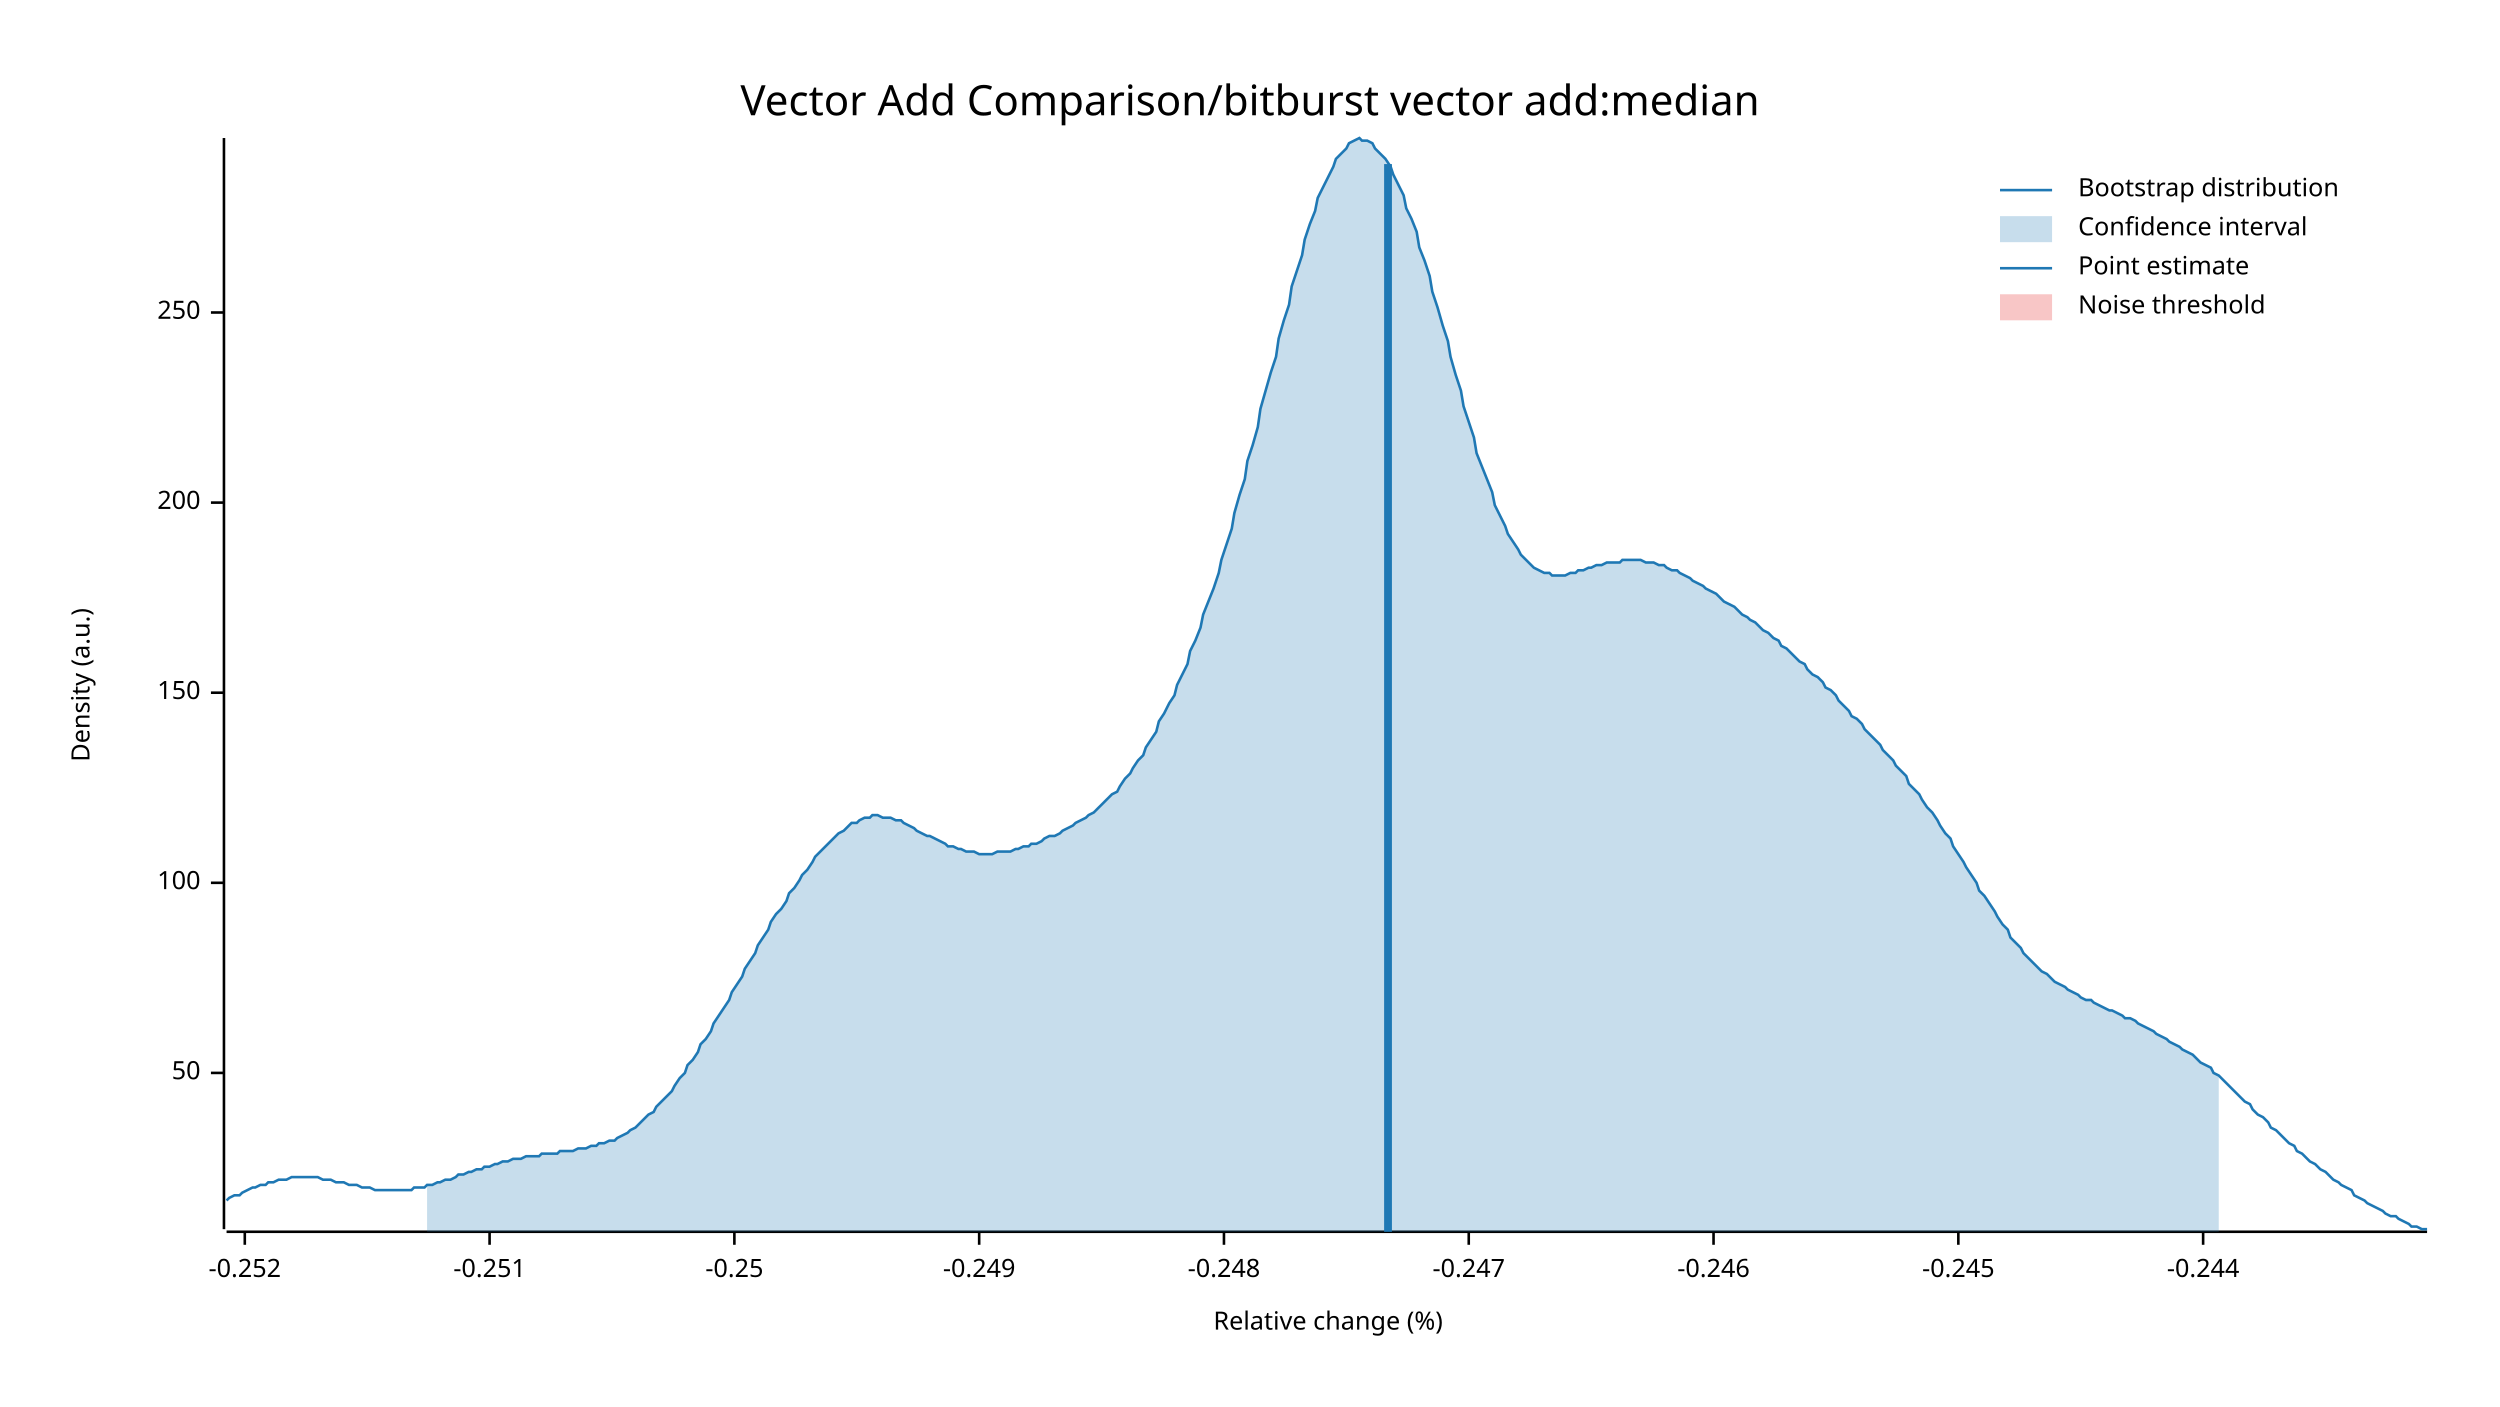
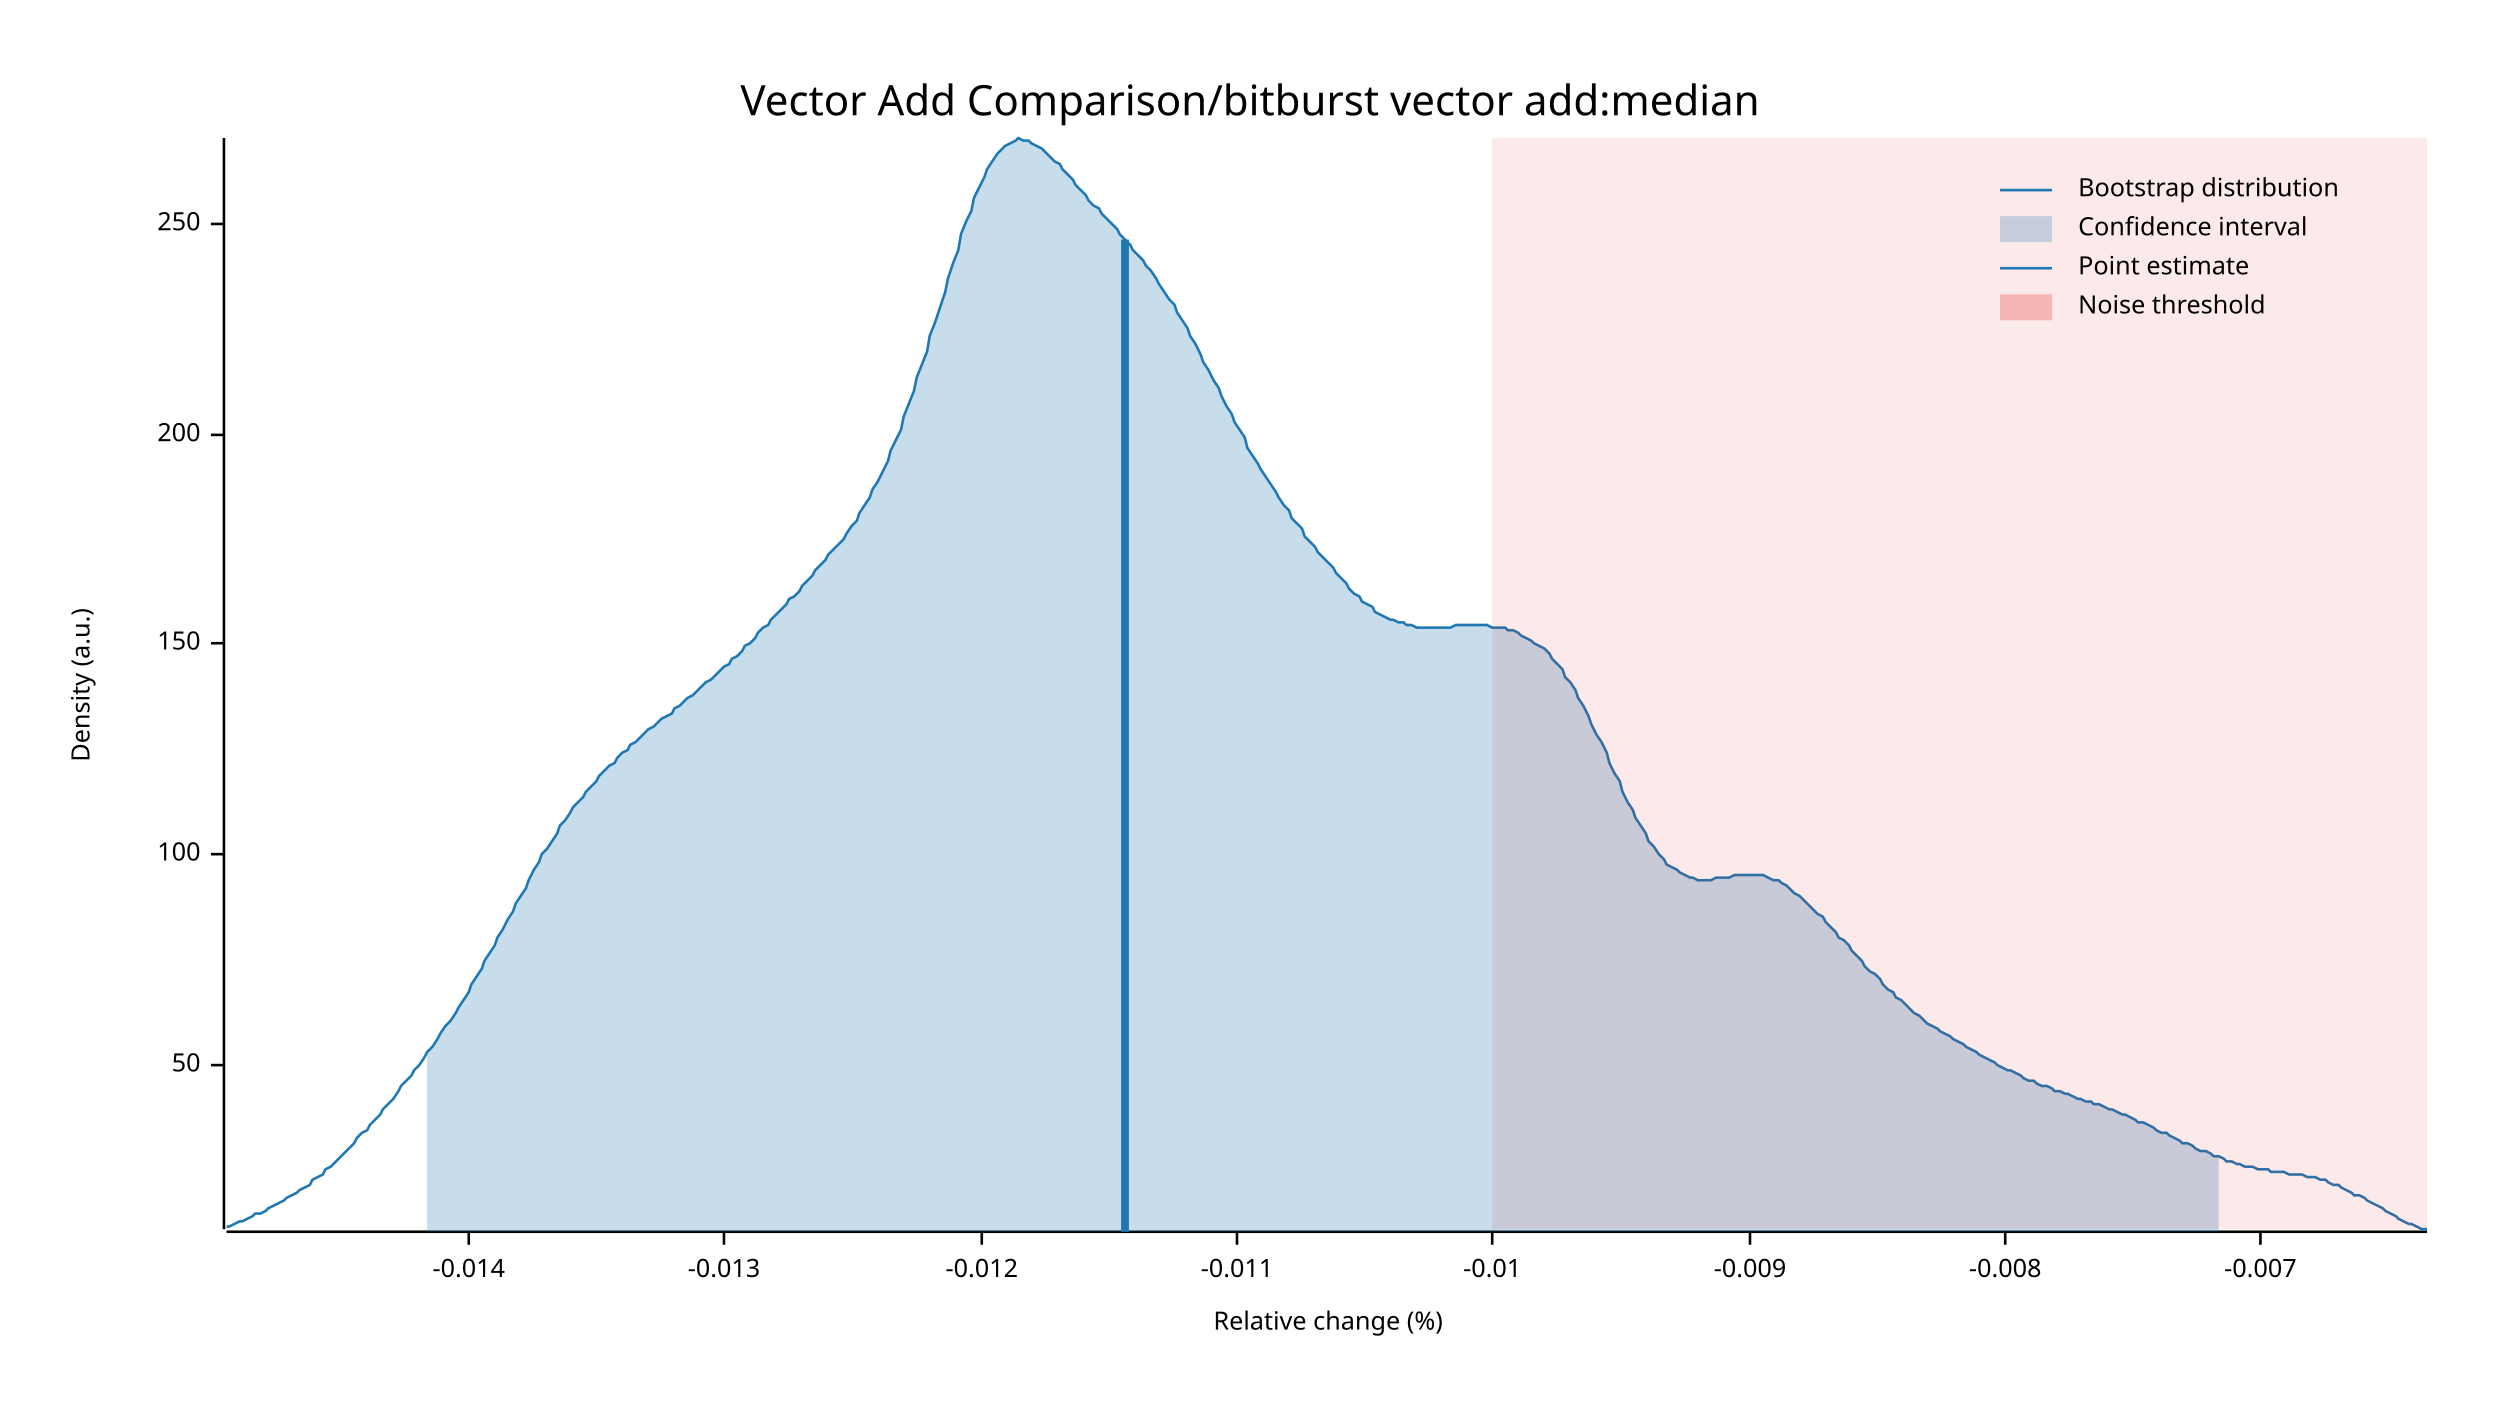
<svg xmlns="http://www.w3.org/2000/svg" width="960" height="540" viewBox="0 0 960 540">
  <text x="480" y="32" dy="0.76em" text-anchor="middle" font-family="sans-serif" font-size="16.129" opacity="1" fill="#000000">
Vector Add Comparison/bitburst vector add:median
</text>
  <text x="27" y="263" dy="0.76em" text-anchor="middle" font-family="sans-serif" font-size="9.677" opacity="1" fill="#000000" transform="rotate(270, 27, 263)">
Density (a.u.)
</text>
  <text x="510" y="513" dy="-0.5ex" text-anchor="middle" font-family="sans-serif" font-size="9.677" opacity="1" fill="#000000">
Relative change (%)
</text>
  <polyline fill="none" opacity="1" stroke="#000000" stroke-width="1" points="86,53 86,472 " />
-   <text x="77" y="412" dy="0.5ex" text-anchor="end" font-family="sans-serif" font-size="9.677" opacity="1" fill="#000000">
+   <text x="77" y="409" dy="0.5ex" text-anchor="end" font-family="sans-serif" font-size="9.677" opacity="1" fill="#000000">
50
</text>
-   <polyline fill="none" opacity="1" stroke="#000000" stroke-width="1" points="81,412 86,412 " />
-   <text x="77" y="339" dy="0.5ex" text-anchor="end" font-family="sans-serif" font-size="9.677" opacity="1" fill="#000000">
+   <polyline fill="none" opacity="1" stroke="#000000" stroke-width="1" points="81,409 86,409 " />
+   <text x="77" y="328" dy="0.5ex" text-anchor="end" font-family="sans-serif" font-size="9.677" opacity="1" fill="#000000">
100
</text>
-   <polyline fill="none" opacity="1" stroke="#000000" stroke-width="1" points="81,339 86,339 " />
-   <text x="77" y="266" dy="0.5ex" text-anchor="end" font-family="sans-serif" font-size="9.677" opacity="1" fill="#000000">
+   <polyline fill="none" opacity="1" stroke="#000000" stroke-width="1" points="81,328 86,328 " />
+   <text x="77" y="247" dy="0.5ex" text-anchor="end" font-family="sans-serif" font-size="9.677" opacity="1" fill="#000000">
150
</text>
-   <polyline fill="none" opacity="1" stroke="#000000" stroke-width="1" points="81,266 86,266 " />
-   <text x="77" y="193" dy="0.5ex" text-anchor="end" font-family="sans-serif" font-size="9.677" opacity="1" fill="#000000">
+   <polyline fill="none" opacity="1" stroke="#000000" stroke-width="1" points="81,247 86,247 " />
+   <text x="77" y="167" dy="0.5ex" text-anchor="end" font-family="sans-serif" font-size="9.677" opacity="1" fill="#000000">
200
</text>
-   <polyline fill="none" opacity="1" stroke="#000000" stroke-width="1" points="81,193 86,193 " />
-   <text x="77" y="120" dy="0.5ex" text-anchor="end" font-family="sans-serif" font-size="9.677" opacity="1" fill="#000000">
+   <polyline fill="none" opacity="1" stroke="#000000" stroke-width="1" points="81,167 86,167 " />
+   <text x="77" y="86" dy="0.5ex" text-anchor="end" font-family="sans-serif" font-size="9.677" opacity="1" fill="#000000">
250
</text>
-   <polyline fill="none" opacity="1" stroke="#000000" stroke-width="1" points="81,120 86,120 " />
+   <polyline fill="none" opacity="1" stroke="#000000" stroke-width="1" points="81,86 86,86 " />
  <polyline fill="none" opacity="1" stroke="#000000" stroke-width="1" points="87,473 932,473 " />
-   <text x="94" y="483" dy="0.76em" text-anchor="middle" font-family="sans-serif" font-size="9.677" opacity="1" fill="#000000">
- -0.252
+   <text x="180" y="483" dy="0.76em" text-anchor="middle" font-family="sans-serif" font-size="9.677" opacity="1" fill="#000000">
+ -0.014
</text>
-   <polyline fill="none" opacity="1" stroke="#000000" stroke-width="1" points="94,473 94,478 " />
-   <text x="188" y="483" dy="0.76em" text-anchor="middle" font-family="sans-serif" font-size="9.677" opacity="1" fill="#000000">
- -0.251
+   <polyline fill="none" opacity="1" stroke="#000000" stroke-width="1" points="180,473 180,478 " />
+   <text x="278" y="483" dy="0.76em" text-anchor="middle" font-family="sans-serif" font-size="9.677" opacity="1" fill="#000000">
+ -0.013
</text>
-   <polyline fill="none" opacity="1" stroke="#000000" stroke-width="1" points="188,473 188,478 " />
-   <text x="282" y="483" dy="0.76em" text-anchor="middle" font-family="sans-serif" font-size="9.677" opacity="1" fill="#000000">
- -0.25
+   <polyline fill="none" opacity="1" stroke="#000000" stroke-width="1" points="278,473 278,478 " />
+   <text x="377" y="483" dy="0.76em" text-anchor="middle" font-family="sans-serif" font-size="9.677" opacity="1" fill="#000000">
+ -0.012
</text>
-   <polyline fill="none" opacity="1" stroke="#000000" stroke-width="1" points="282,473 282,478 " />
-   <text x="376" y="483" dy="0.76em" text-anchor="middle" font-family="sans-serif" font-size="9.677" opacity="1" fill="#000000">
- -0.249
+   <polyline fill="none" opacity="1" stroke="#000000" stroke-width="1" points="377,473 377,478 " />
+   <text x="475" y="483" dy="0.76em" text-anchor="middle" font-family="sans-serif" font-size="9.677" opacity="1" fill="#000000">
+ -0.011
</text>
-   <polyline fill="none" opacity="1" stroke="#000000" stroke-width="1" points="376,473 376,478 " />
-   <text x="470" y="483" dy="0.76em" text-anchor="middle" font-family="sans-serif" font-size="9.677" opacity="1" fill="#000000">
- -0.248
+   <polyline fill="none" opacity="1" stroke="#000000" stroke-width="1" points="475,473 475,478 " />
+   <text x="573" y="483" dy="0.76em" text-anchor="middle" font-family="sans-serif" font-size="9.677" opacity="1" fill="#000000">
+ -0.01
</text>
-   <polyline fill="none" opacity="1" stroke="#000000" stroke-width="1" points="470,473 470,478 " />
-   <text x="564" y="483" dy="0.76em" text-anchor="middle" font-family="sans-serif" font-size="9.677" opacity="1" fill="#000000">
- -0.247
+   <polyline fill="none" opacity="1" stroke="#000000" stroke-width="1" points="573,473 573,478 " />
+   <text x="672" y="483" dy="0.76em" text-anchor="middle" font-family="sans-serif" font-size="9.677" opacity="1" fill="#000000">
+ -0.009
</text>
-   <polyline fill="none" opacity="1" stroke="#000000" stroke-width="1" points="564,473 564,478 " />
-   <text x="658" y="483" dy="0.76em" text-anchor="middle" font-family="sans-serif" font-size="9.677" opacity="1" fill="#000000">
- -0.246
+   <polyline fill="none" opacity="1" stroke="#000000" stroke-width="1" points="672,473 672,478 " />
+   <text x="770" y="483" dy="0.76em" text-anchor="middle" font-family="sans-serif" font-size="9.677" opacity="1" fill="#000000">
+ -0.008
</text>
-   <polyline fill="none" opacity="1" stroke="#000000" stroke-width="1" points="658,473 658,478 " />
-   <text x="752" y="483" dy="0.76em" text-anchor="middle" font-family="sans-serif" font-size="9.677" opacity="1" fill="#000000">
- -0.245
+   <polyline fill="none" opacity="1" stroke="#000000" stroke-width="1" points="770,473 770,478 " />
+   <text x="868" y="483" dy="0.76em" text-anchor="middle" font-family="sans-serif" font-size="9.677" opacity="1" fill="#000000">
+ -0.007
</text>
-   <polyline fill="none" opacity="1" stroke="#000000" stroke-width="1" points="752,473 752,478 " />
-   <text x="846" y="483" dy="0.76em" text-anchor="middle" font-family="sans-serif" font-size="9.677" opacity="1" fill="#000000">
- -0.244
- </text>
-   <polyline fill="none" opacity="1" stroke="#000000" stroke-width="1" points="846,473 846,478 " />
-   <polyline fill="none" opacity="1" stroke="#1F78B4" stroke-width="1" points="87,461 88,460 90,459 92,459 93,458 95,457 97,456 98,456 100,455 102,455 103,454 105,454 107,453 109,453 110,453 112,452 114,452 115,452 117,452 119,452 120,452 122,452 124,453 125,453 127,453 129,454 131,454 132,454 134,455 136,455 137,455 139,456 141,456 142,456 144,457 146,457 147,457 149,457 151,457 153,457 154,457 156,457 158,457 159,456 161,456 163,456 164,455 166,455 168,454 169,454 171,453 173,453 175,452 176,451 178,451 180,450 181,450 183,449 185,449 186,448 188,448 190,447 191,447 193,446 195,446 197,445 198,445 200,445 202,444 203,444 205,444 207,444 208,443 210,443 212,443 214,443 215,442 217,442 219,442 220,442 222,441 224,441 225,441 227,440 229,440 230,439 232,439 234,438 236,438 237,437 239,436 241,435 242,434 244,433 246,431 247,430 249,428 251,427 252,425 254,423 256,421 258,419 259,417 261,414 263,412 264,409 266,407 268,404 269,401 271,399 273,396 274,393 276,390 278,387 280,384 281,381 283,378 285,375 286,372 288,369 290,366 291,363 293,360 295,357 296,354 298,351 300,349 302,346 303,343 305,341 307,338 308,336 310,334 312,331 313,329 315,327 317,325 318,324 320,322 322,320 324,319 325,318 327,316 329,316 330,315 332,314 334,314 335,313 337,313 339,314 341,314 342,314 344,315 346,315 347,316 349,317 351,318 352,319 354,320 356,321 357,321 359,322 361,323 363,324 364,325 366,325 368,326 369,326 371,327 373,327 374,327 376,328 378,328 379,328 381,328 383,327 385,327 386,327 388,327 390,326 391,326 393,325 395,325 396,324 398,324 400,323 401,322 403,321 405,321 407,320 408,319 410,318 412,317 413,316 415,315 417,314 418,313 420,312 422,310 423,309 425,307 427,305 429,304 430,302 432,299 434,297 435,295 437,292 439,290 440,287 442,284 444,281 445,277 447,274 449,270 451,267 452,263 454,259 456,255 457,250 459,246 461,241 462,236 464,231 466,226 468,220 469,215 471,209 473,203 474,197 476,190 478,184 479,177 481,171 483,164 484,157 486,150 488,143 490,137 491,130 493,123 495,117 496,110 498,104 500,98 501,92 503,86 505,81 506,76 508,72 510,68 512,64 513,61 515,59 517,57 518,55 520,54 522,53 523,54 525,54 527,55 528,57 530,59 532,61 534,64 535,67 537,71 539,75 540,80 542,84 544,89 545,95 547,100 549,106 550,112 552,118 554,125 556,131 557,137 559,144 561,150 562,156 564,162 566,168 567,174 569,179 571,184 573,189 574,194 576,198 578,202 579,205 581,208 583,211 584,213 586,215 588,217 589,218 591,219 593,220 595,220 596,221 598,221 600,221 601,221 603,220 605,220 606,219 608,219 610,218 611,218 613,217 615,217 617,216 618,216 620,216 622,216 623,215 625,215 627,215 628,215 630,215 632,216 633,216 635,216 637,217 639,217 640,218 642,219 644,219 645,220 647,221 649,222 650,223 652,224 654,225 655,226 657,227 659,228 661,230 662,231 664,232 666,233 667,234 669,236 671,237 672,238 674,239 676,241 677,242 679,243 681,245 683,246 684,248 686,249 688,251 689,252 691,254 693,255 694,257 696,259 698,260 700,262 701,264 703,265 705,267 706,269 708,271 710,273 711,275 713,276 715,278 716,280 718,282 720,284 722,286 723,288 725,290 727,292 728,294 730,296 732,298 733,301 735,303 737,305 738,307 740,310 742,312 744,315 745,317 747,320 749,322 750,325 752,328 754,331 755,333 757,336 759,339 760,342 762,344 764,347 766,350 767,352 769,355 771,357 772,360 774,362 776,364 777,366 779,368 781,370 782,371 784,373 786,374 788,376 789,377 791,378 793,379 794,380 796,381 798,382 799,383 801,384 803,384 804,385 806,386 808,387 810,388 811,388 813,389 815,390 816,391 818,391 820,392 821,393 823,394 825,395 827,396 828,397 830,398 832,399 833,400 835,401 837,402 838,403 840,404 842,405 843,406 845,408 847,409 849,410 850,412 852,413 854,415 855,416 857,418 859,420 860,421 862,423 864,424 865,426 867,428 869,429 871,431 872,433 874,434 876,436 877,437 879,439 881,440 882,442 884,443 886,445 887,446 889,447 891,449 893,450 894,451 896,453 898,454 899,455 901,456 903,457 904,459 906,460 908,461 909,462 911,463 913,464 915,465 916,466 918,467 920,467 921,468 923,469 925,470 926,471 928,471 930,472 932,472 " />
-   <polygon opacity="0.25" fill="#1F78B4" points="164,455 166,455 168,454 169,454 171,453 173,453 175,452 176,451 178,451 180,450 181,450 183,449 185,449 186,448 188,448 190,447 191,447 193,446 195,446 197,445 198,445 200,445 202,444 203,444 205,444 207,444 208,443 210,443 212,443 214,443 215,442 217,442 219,442 220,442 222,441 224,441 225,441 227,440 229,440 230,439 232,439 234,438 236,438 237,437 239,436 241,435 242,434 244,433 246,431 247,430 249,428 251,427 252,425 254,423 256,421 258,419 259,417 261,414 263,412 264,409 266,407 268,404 269,401 271,399 273,396 274,393 276,390 278,387 280,384 281,381 283,378 285,375 286,372 288,369 290,366 291,363 293,360 295,357 296,354 298,351 300,349 302,346 303,343 305,341 307,338 308,336 310,334 312,331 313,329 315,327 317,325 318,324 320,322 322,320 324,319 325,318 327,316 329,316 330,315 332,314 334,314 335,313 337,313 339,314 341,314 342,314 344,315 346,315 347,316 349,317 351,318 352,319 354,320 356,321 357,321 359,322 361,323 363,324 364,325 366,325 368,326 369,326 371,327 373,327 374,327 376,328 378,328 379,328 381,328 383,327 385,327 386,327 388,327 390,326 391,326 393,325 395,325 396,324 398,324 400,323 401,322 403,321 405,321 407,320 408,319 410,318 412,317 413,316 415,315 417,314 418,313 420,312 422,310 423,309 425,307 427,305 429,304 430,302 432,299 434,297 435,295 437,292 439,290 440,287 442,284 444,281 445,277 447,274 449,270 451,267 452,263 454,259 456,255 457,250 459,246 461,241 462,236 464,231 466,226 468,220 469,215 471,209 473,203 474,197 476,190 478,184 479,177 481,171 483,164 484,157 486,150 488,143 490,137 491,130 493,123 495,117 496,110 498,104 500,98 501,92 503,86 505,81 506,76 508,72 510,68 512,64 513,61 515,59 517,57 518,55 520,54 522,53 523,54 525,54 527,55 528,57 530,59 532,61 534,64 535,67 537,71 539,75 540,80 542,84 544,89 545,95 547,100 549,106 550,112 552,118 554,125 556,131 557,137 559,144 561,150 562,156 564,162 566,168 567,174 569,179 571,184 573,189 574,194 576,198 578,202 579,205 581,208 583,211 584,213 586,215 588,217 589,218 591,219 593,220 595,220 596,221 598,221 600,221 601,221 603,220 605,220 606,219 608,219 610,218 611,218 613,217 615,217 617,216 618,216 620,216 622,216 623,215 625,215 627,215 628,215 630,215 632,216 633,216 635,216 637,217 639,217 640,218 642,219 644,219 645,220 647,221 649,222 650,223 652,224 654,225 655,226 657,227 659,228 661,230 662,231 664,232 666,233 667,234 669,236 671,237 672,238 674,239 676,241 677,242 679,243 681,245 683,246 684,248 686,249 688,251 689,252 691,254 693,255 694,257 696,259 698,260 700,262 701,264 703,265 705,267 706,269 708,271 710,273 711,275 713,276 715,278 716,280 718,282 720,284 722,286 723,288 725,290 727,292 728,294 730,296 732,298 733,301 735,303 737,305 738,307 740,310 742,312 744,315 745,317 747,320 749,322 750,325 752,328 754,331 755,333 757,336 759,339 760,342 762,344 764,347 766,350 767,352 769,355 771,357 772,360 774,362 776,364 777,366 779,368 781,370 782,371 784,373 786,374 788,376 789,377 791,378 793,379 794,380 796,381 798,382 799,383 801,384 803,384 804,385 806,386 808,387 810,388 811,388 813,389 815,390 816,391 818,391 820,392 821,393 823,394 825,395 827,396 828,397 830,398 832,399 833,400 835,401 837,402 838,403 840,404 842,405 843,406 845,408 847,409 849,410 850,412 852,413 852,473 164,473 " />
-   <polyline fill="none" opacity="1" stroke="#1F78B4" stroke-width="3" points="533,473 533,63 " />
-   <rect x="509" y="53" width="0" height="419" opacity="0.1" fill="#E31A1C" stroke="none" />
+   <polyline fill="none" opacity="1" stroke="#000000" stroke-width="1" points="868,473 868,478 " />
+   <polyline fill="none" opacity="1" stroke="#1F78B4" stroke-width="1" points="87,471 88,471 90,470 92,469 93,469 95,468 97,467 98,466 100,466 102,465 103,464 105,463 107,462 109,461 110,460 112,459 114,458 115,457 117,456 119,455 120,453 122,452 124,451 125,449 127,448 129,446 131,444 132,443 134,441 136,439 137,437 139,435 141,434 142,432 144,430 146,428 147,426 149,424 151,422 153,419 154,417 156,415 158,413 159,411 161,409 163,406 164,404 166,402 168,399 169,397 171,394 173,392 175,389 176,387 178,384 180,381 181,378 183,375 185,372 186,369 188,366 190,363 191,360 193,357 195,353 197,350 198,347 200,344 202,341 203,338 205,334 207,331 208,328 210,326 212,323 214,320 215,317 217,315 219,312 220,310 222,308 224,306 225,304 227,302 229,300 230,298 232,296 234,294 236,293 237,291 239,289 241,288 242,286 244,285 246,283 247,282 249,280 251,279 252,278 254,276 256,275 258,274 259,272 261,271 263,269 264,268 266,267 268,265 269,264 271,262 273,261 274,260 276,258 278,256 280,255 281,253 283,252 285,250 286,248 288,247 290,245 291,243 293,241 295,240 296,238 298,236 300,234 302,232 303,230 305,229 307,227 308,225 310,223 312,221 313,219 315,217 317,215 318,213 320,211 322,209 324,207 325,205 327,202 329,200 330,197 332,194 334,191 335,188 337,185 339,181 341,177 342,173 344,169 346,165 347,160 349,155 351,150 352,145 354,140 356,135 357,129 359,124 361,118 363,112 364,107 366,101 368,96 369,90 371,85 373,81 374,76 376,72 378,68 379,65 381,62 383,59 385,57 386,56 388,55 390,54 391,53 393,54 395,54 396,55 398,56 400,57 401,58 403,60 405,62 407,63 408,65 410,67 412,69 413,71 415,73 417,75 418,77 420,79 422,80 423,82 425,84 427,86 429,88 430,90 432,92 434,94 435,96 437,98 439,100 440,102 442,104 444,107 445,109 447,112 449,115 451,117 452,120 454,123 456,126 457,129 459,132 461,136 462,139 464,142 466,146 468,149 469,152 471,156 473,159 474,162 476,165 478,168 479,172 481,175 483,178 484,180 486,183 488,186 490,189 491,191 493,194 495,196 496,199 498,201 500,203 501,206 503,208 505,210 506,212 508,214 510,216 512,218 513,220 515,222 517,224 518,226 520,228 522,229 523,231 525,232 527,233 528,235 530,236 532,237 534,238 535,238 537,239 539,239 540,240 542,240 544,241 545,241 547,241 549,241 550,241 552,241 554,241 556,241 557,241 559,240 561,240 562,240 564,240 566,240 567,240 569,240 571,240 573,241 574,241 576,241 578,241 579,242 581,242 583,243 584,244 586,245 588,246 589,247 591,248 593,249 595,251 596,253 598,255 600,257 601,260 603,262 605,265 606,268 608,271 610,275 611,278 613,282 615,285 617,289 618,293 620,297 622,300 623,304 625,308 627,311 628,314 630,317 632,320 633,323 635,325 637,328 639,330 640,332 642,333 644,334 645,335 647,336 649,337 650,337 652,338 654,338 655,338 657,338 659,337 661,337 662,337 664,337 666,336 667,336 669,336 671,336 672,336 674,336 676,336 677,336 679,337 681,338 683,338 684,339 686,340 688,342 689,343 691,344 693,346 694,347 696,349 698,351 700,352 701,354 703,356 705,358 706,360 708,361 710,363 711,365 713,367 715,369 716,371 718,373 720,374 722,376 723,378 725,380 727,381 728,383 730,384 732,386 733,387 735,389 737,390 738,391 740,393 742,394 744,395 745,396 747,397 749,398 750,399 752,400 754,401 755,402 757,403 759,404 760,405 762,406 764,407 766,408 767,409 769,410 771,411 772,411 774,412 776,413 777,414 779,415 781,415 782,416 784,417 786,417 788,418 789,419 791,419 793,420 794,420 796,421 798,422 799,422 801,423 803,423 804,424 806,424 808,425 810,426 811,426 813,427 815,428 816,428 818,429 820,430 821,431 823,431 825,432 827,433 828,434 830,435 832,435 833,436 835,437 837,438 838,439 840,439 842,440 843,441 845,442 847,442 849,443 850,444 852,444 854,445 855,446 857,446 859,447 860,447 862,448 864,448 865,448 867,449 869,449 871,449 872,450 874,450 876,450 877,450 879,451 881,451 882,451 884,451 886,452 887,452 889,452 891,453 893,453 894,454 896,455 898,455 899,456 901,457 903,458 904,459 906,459 908,460 909,461 911,462 913,463 915,464 916,465 918,466 920,467 921,468 923,469 925,470 926,470 928,471 930,472 932,472 " />
+   <polygon opacity="0.25" fill="#1F78B4" points="164,404 166,402 168,399 169,397 171,394 173,392 175,389 176,387 178,384 180,381 181,378 183,375 185,372 186,369 188,366 190,363 191,360 193,357 195,353 197,350 198,347 200,344 202,341 203,338 205,334 207,331 208,328 210,326 212,323 214,320 215,317 217,315 219,312 220,310 222,308 224,306 225,304 227,302 229,300 230,298 232,296 234,294 236,293 237,291 239,289 241,288 242,286 244,285 246,283 247,282 249,280 251,279 252,278 254,276 256,275 258,274 259,272 261,271 263,269 264,268 266,267 268,265 269,264 271,262 273,261 274,260 276,258 278,256 280,255 281,253 283,252 285,250 286,248 288,247 290,245 291,243 293,241 295,240 296,238 298,236 300,234 302,232 303,230 305,229 307,227 308,225 310,223 312,221 313,219 315,217 317,215 318,213 320,211 322,209 324,207 325,205 327,202 329,200 330,197 332,194 334,191 335,188 337,185 339,181 341,177 342,173 344,169 346,165 347,160 349,155 351,150 352,145 354,140 356,135 357,129 359,124 361,118 363,112 364,107 366,101 368,96 369,90 371,85 373,81 374,76 376,72 378,68 379,65 381,62 383,59 385,57 386,56 388,55 390,54 391,53 393,54 395,54 396,55 398,56 400,57 401,58 403,60 405,62 407,63 408,65 410,67 412,69 413,71 415,73 417,75 418,77 420,79 422,80 423,82 425,84 427,86 429,88 430,90 432,92 434,94 435,96 437,98 439,100 440,102 442,104 444,107 445,109 447,112 449,115 451,117 452,120 454,123 456,126 457,129 459,132 461,136 462,139 464,142 466,146 468,149 469,152 471,156 473,159 474,162 476,165 478,168 479,172 481,175 483,178 484,180 486,183 488,186 490,189 491,191 493,194 495,196 496,199 498,201 500,203 501,206 503,208 505,210 506,212 508,214 510,216 512,218 513,220 515,222 517,224 518,226 520,228 522,229 523,231 525,232 527,233 528,235 530,236 532,237 534,238 535,238 537,239 539,239 540,240 542,240 544,241 545,241 547,241 549,241 550,241 552,241 554,241 556,241 557,241 559,240 561,240 562,240 564,240 566,240 567,240 569,240 571,240 573,241 574,241 576,241 578,241 579,242 581,242 583,243 584,244 586,245 588,246 589,247 591,248 593,249 595,251 596,253 598,255 600,257 601,260 603,262 605,265 606,268 608,271 610,275 611,278 613,282 615,285 617,289 618,293 620,297 622,300 623,304 625,308 627,311 628,314 630,317 632,320 633,323 635,325 637,328 639,330 640,332 642,333 644,334 645,335 647,336 649,337 650,337 652,338 654,338 655,338 657,338 659,337 661,337 662,337 664,337 666,336 667,336 669,336 671,336 672,336 674,336 676,336 677,336 679,337 681,338 683,338 684,339 686,340 688,342 689,343 691,344 693,346 694,347 696,349 698,351 700,352 701,354 703,356 705,358 706,360 708,361 710,363 711,365 713,367 715,369 716,371 718,373 720,374 722,376 723,378 725,380 727,381 728,383 730,384 732,386 733,387 735,389 737,390 738,391 740,393 742,394 744,395 745,396 747,397 749,398 750,399 752,400 754,401 755,402 757,403 759,404 760,405 762,406 764,407 766,408 767,409 769,410 771,411 772,411 774,412 776,413 777,414 779,415 781,415 782,416 784,417 786,417 788,418 789,419 791,419 793,420 794,420 796,421 798,422 799,422 801,423 803,423 804,424 806,424 808,425 810,426 811,426 813,427 815,428 816,428 818,429 820,430 821,431 823,431 825,432 827,433 828,434 830,435 832,435 833,436 835,437 837,438 838,439 840,439 842,440 843,441 845,442 847,442 849,443 850,444 852,444 852,473 164,473 " />
+   <polyline fill="none" opacity="1" stroke="#1F78B4" stroke-width="3" points="432,473 432,92 " />
+   <rect x="573" y="53" width="359" height="419" opacity="0.1" fill="#E31A1C" stroke="none" />
  <text x="798" y="68" dy="0.76em" text-anchor="start" font-family="sans-serif" font-size="9.677" opacity="1" fill="#000000">
Bootstrap distribution
</text>
  <text x="798" y="83" dy="0.76em" text-anchor="start" font-family="sans-serif" font-size="9.677" opacity="1" fill="#000000">
Confidence interval
</text>
  <text x="798" y="98" dy="0.76em" text-anchor="start" font-family="sans-serif" font-size="9.677" opacity="1" fill="#000000">
Point estimate
</text>
  <text x="798" y="113" dy="0.76em" text-anchor="start" font-family="sans-serif" font-size="9.677" opacity="1" fill="#000000">
Noise threshold
</text>
  <polyline fill="none" opacity="1" stroke="#1F78B4" stroke-width="1" points="768,73 788,73 " />
  <rect x="768" y="83" width="20" height="10" opacity="0.25" fill="#1F78B4" stroke="none" />
  <polyline fill="none" opacity="1" stroke="#1F78B4" stroke-width="1" points="768,103 788,103 " />
  <rect x="768" y="113" width="20" height="10" opacity="0.25" fill="#E31A1C" stroke="none" />
</svg>
